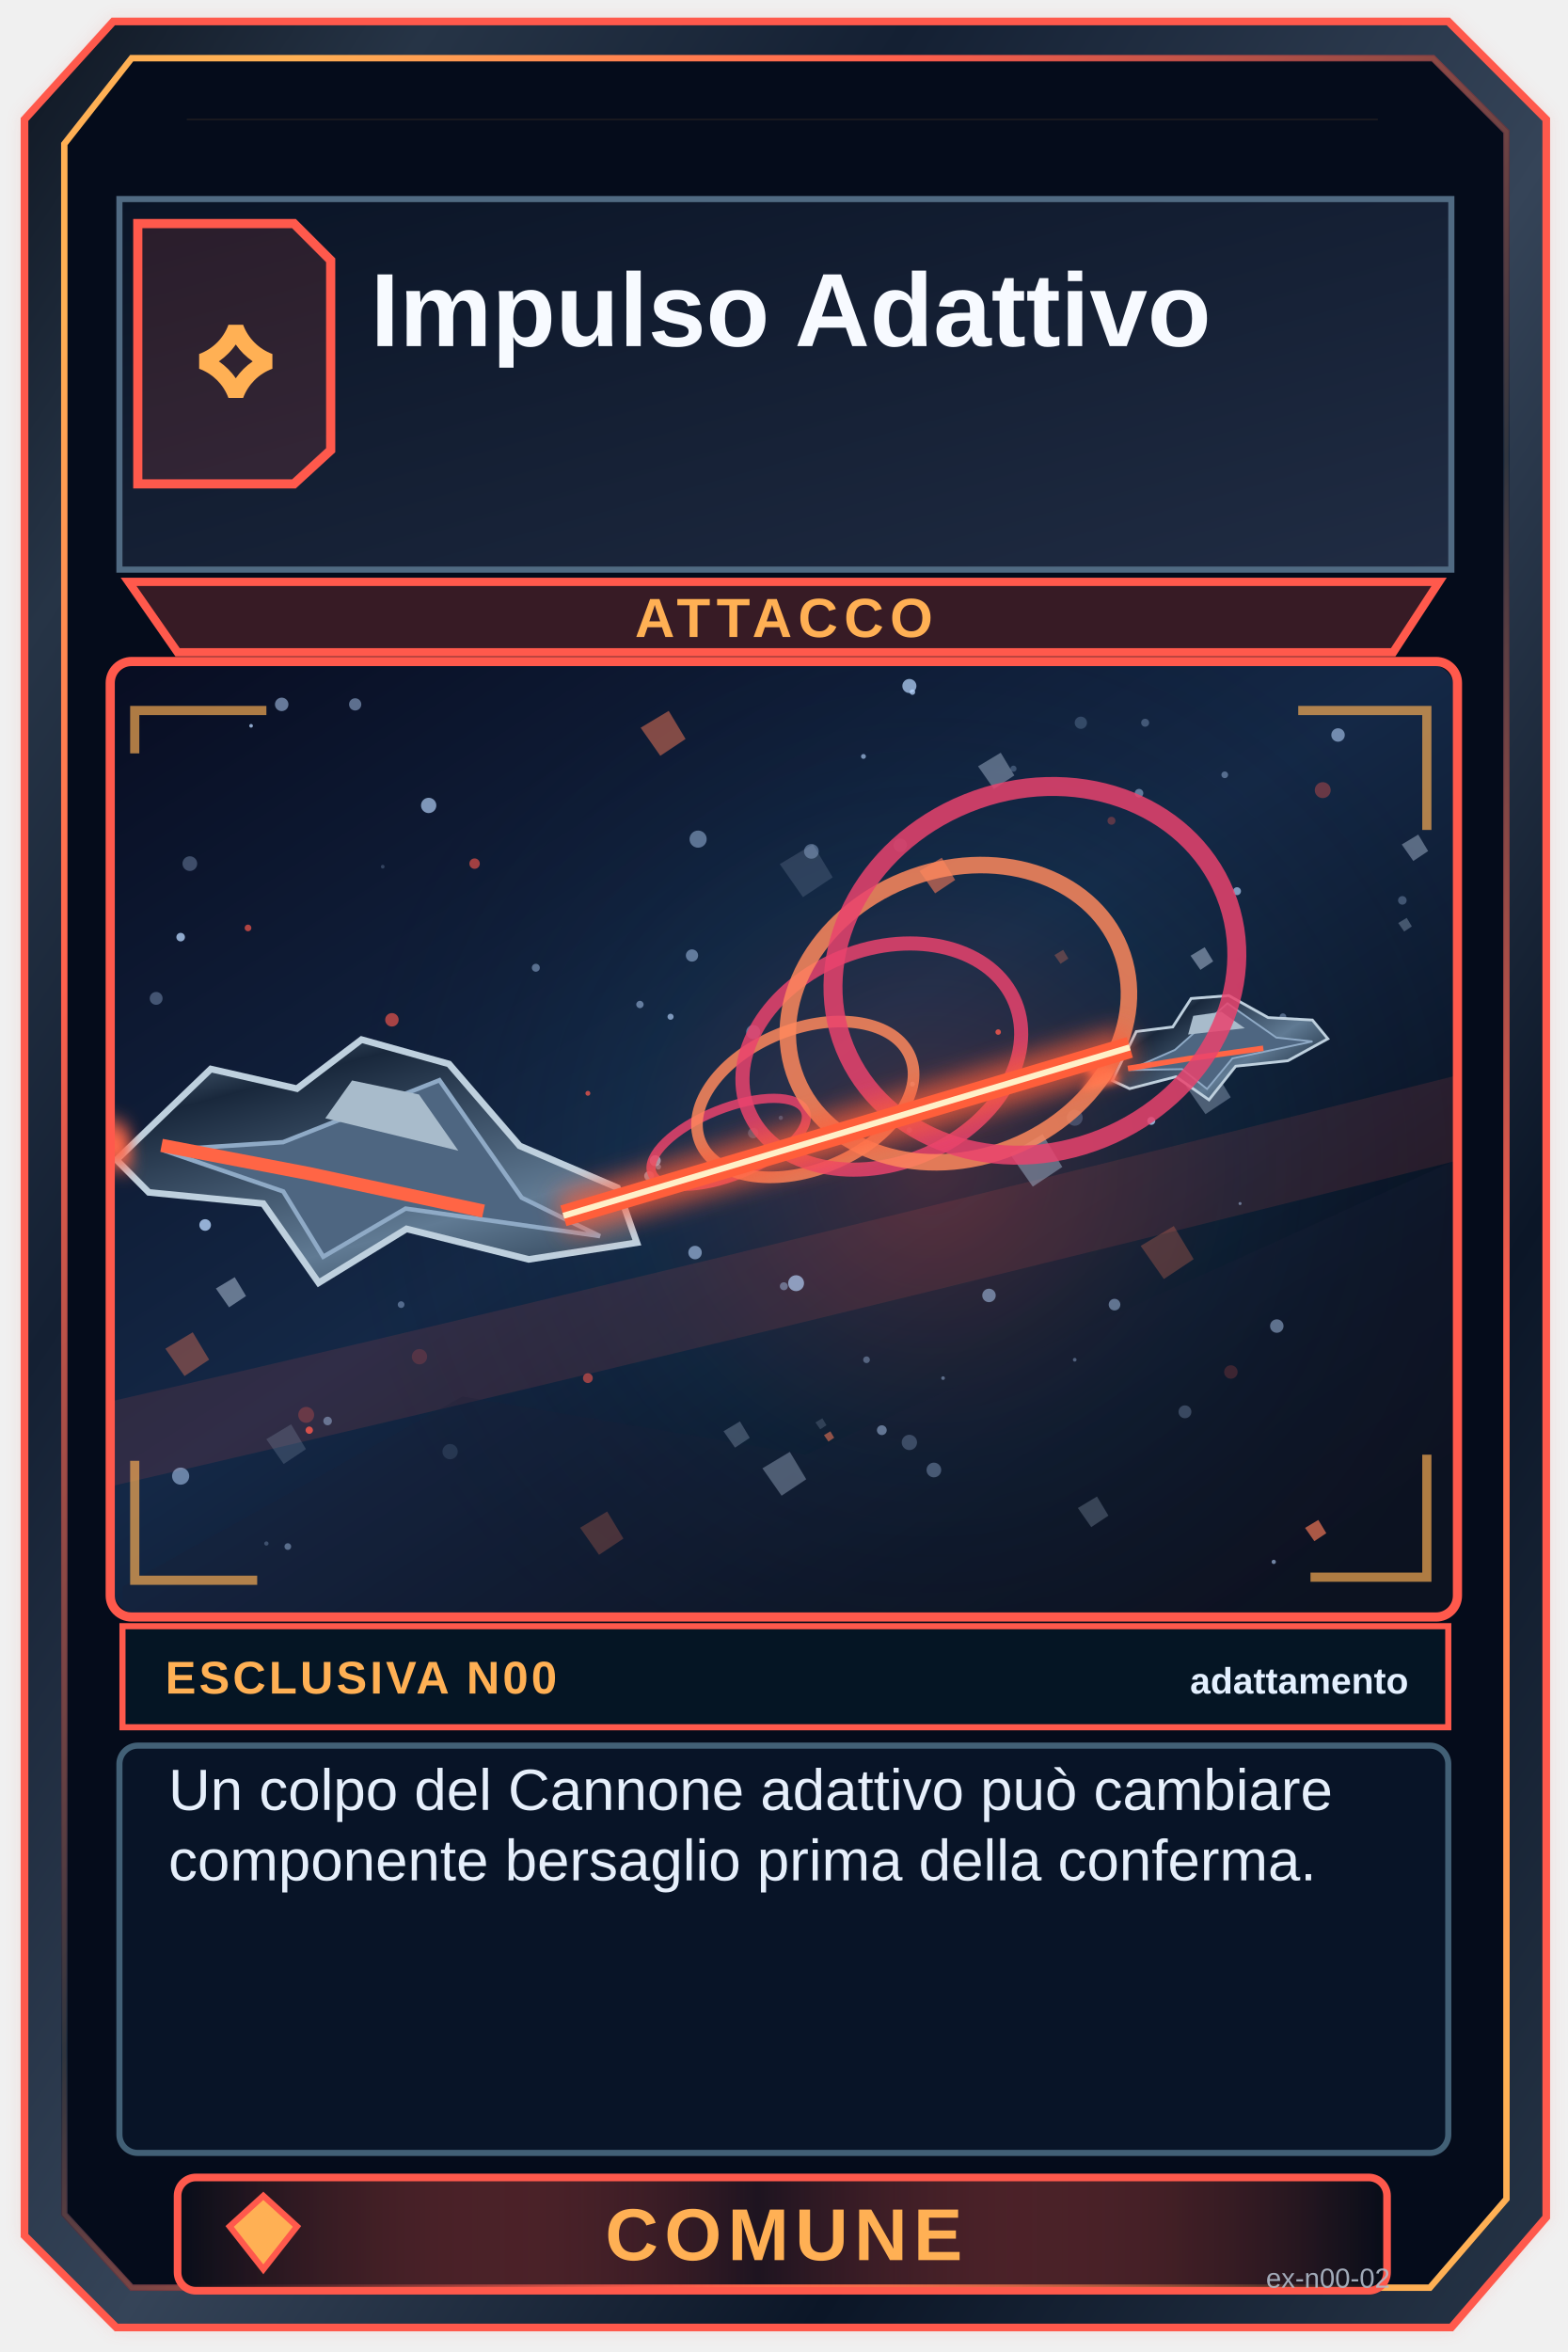
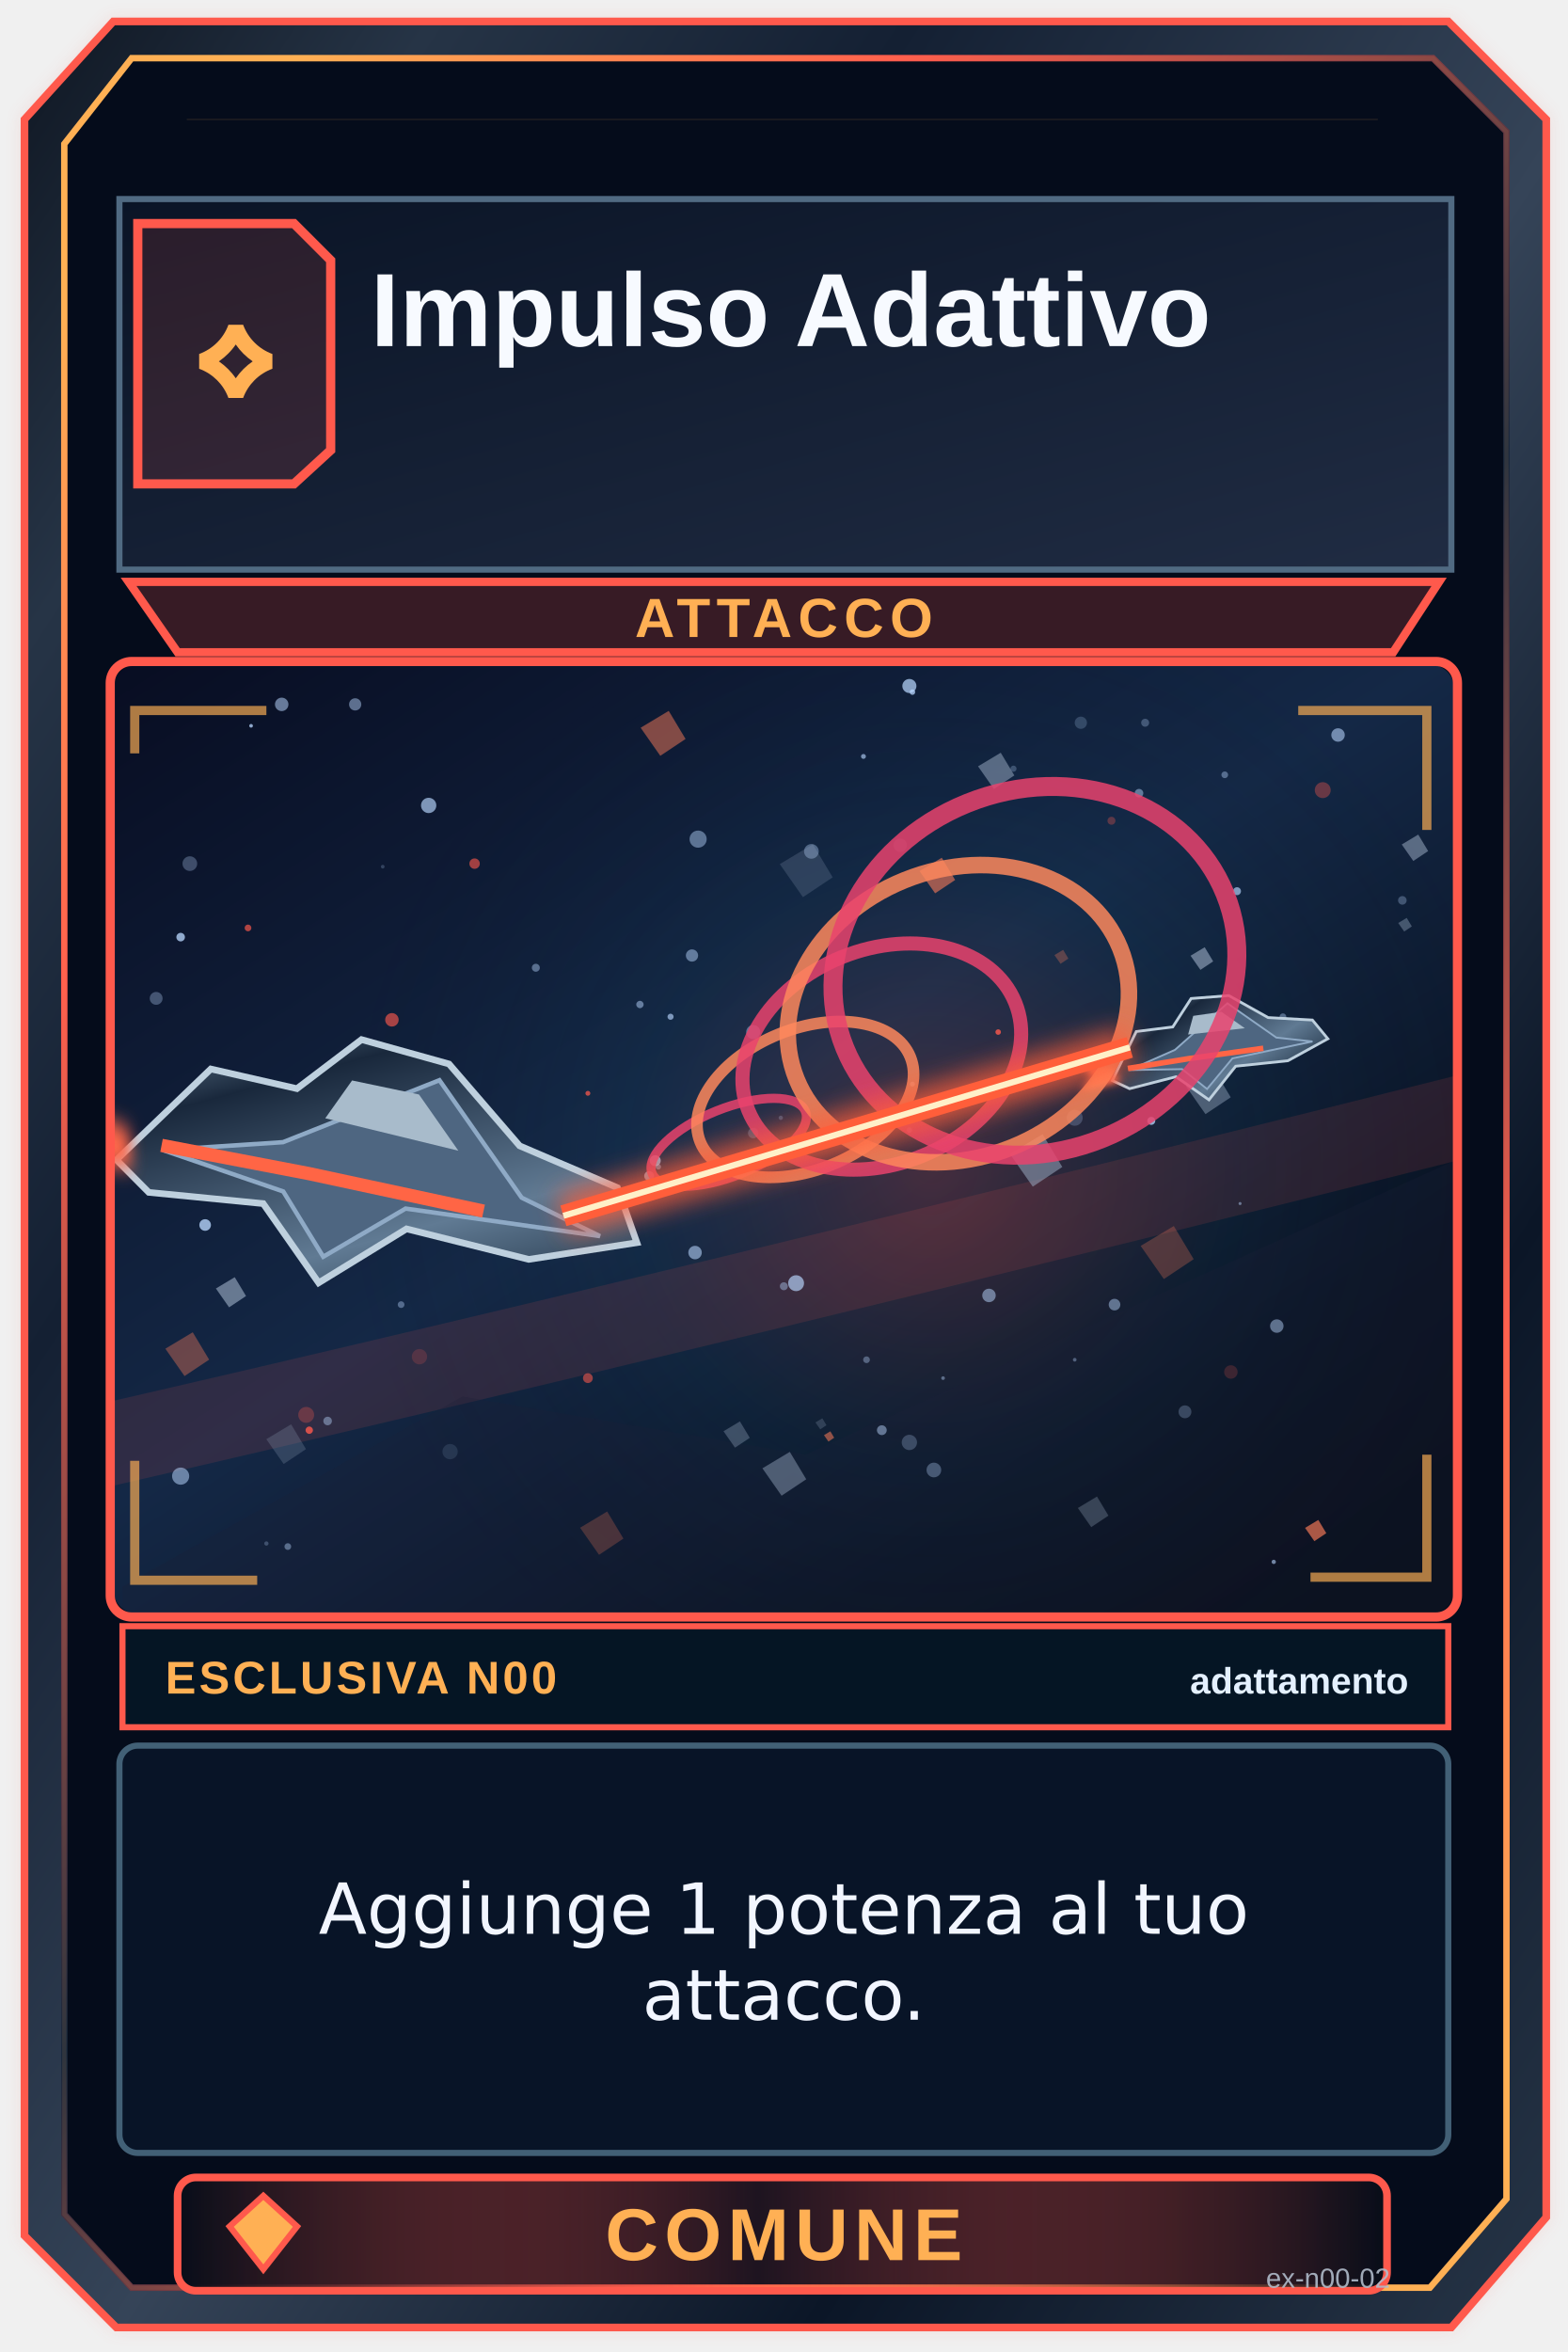
- <svg xmlns="http://www.w3.org/2000/svg" width="512" height="768" viewBox="0 0 512 768" role="img" aria-label="Impulso Adattivo · ATTACCO · COMUNE">
+ <svg xmlns="http://www.w3.org/2000/svg" width="512" height="768" viewBox="0 0 512 768" role="img" aria-label="Impulso Adattivo · ATTACCO · COMUNE · Aggiunge 1 potenza al tuo attacco.">
  <defs>
    <linearGradient id="metal" x1="0" y1="0" x2="1" y2="1">
      <stop stop-color="#101824" />
      <stop offset=".13" stop-color="#263446" />
      <stop offset=".29" stop-color="#142033" />
      <stop offset=".53" stop-color="#354458" />
      <stop offset=".76" stop-color="#0b1627" />
      <stop offset="1" stop-color="#263446" />
    </linearGradient>
    <linearGradient id="rim" x1=".15" y1="0" x2=".87" y2="1">
      <stop stop-color="#ffb054" />
      <stop offset=".2" stop-color="#ff594c" />
      <stop offset=".52" stop-color="#19283c" />
      <stop offset=".78" stop-color="#ff594c" />
      <stop offset="1" stop-color="#ffb054" />
    </linearGradient>
    <linearGradient id="spaceSky" x1="0" y1="0" x2=".9" y2="1">
      <stop stop-color="#080d22" />
      <stop offset=".49" stop-color="#142846" />
      <stop offset=".82" stop-color="#091222" />
      <stop offset="1" stop-color="#070d18" />
    </linearGradient>
    <radialGradient id="planet">
      <stop stop-color="#ff594c" stop-opacity=".65" />
      <stop offset=".52" stop-color="#194761" stop-opacity=".42" />
      <stop offset="1" stop-color="#0a1529" stop-opacity=".05" />
    </radialGradient>
    <linearGradient id="titlePanel" x1="0" x2="1" y1="0" y2="1">
      <stop stop-color="#0a1426" />
      <stop offset="1" stop-color="#202c43" />
    </linearGradient>
    <linearGradient id="rarityShine" x1="0" y1="0" x2="1" y2="0">
      <stop stop-color="#070d19" />
      <stop offset=".48" stop-color="#ff594c" stop-opacity="0.1" />
      <stop offset="1" stop-color="#070d19" />
    </linearGradient>
    <filter id="rimGlow" x="-30%" y="-30%" width="160%" height="160%">
      <feGaussianBlur stdDeviation="2.45" />
    </filter>
    <filter id="beamGlow" x="-70%" y="-70%" width="240%" height="240%">
      <feGaussianBlur stdDeviation="4" />
    </filter>
    <clipPath id="artClip">
      <rect x="37" y="217" width="438" height="310" rx="8" />
    </clipPath>
  </defs>
  <path d="M37 7H473L505 39V724L474 760H38L8 730V39Z" fill="#030712" stroke="#ff594c" stroke-width="2.8" opacity="0.12" filter="url(#rimGlow)" />
  <path d="M37 7H473L505 39V724L474 760H38L8 730V39Z" fill="url(#metal)" stroke="#ff594c" stroke-width="2.5" />
  <path d="M43 19H468L492 43V718L467 747H43L21 723V47Z" fill="#050c1b" stroke="url(#rim)" stroke-width="2.1" />
  <path d="M43 19H468L492 43V718L467 747H43L21 723V47Z" fill="none" stroke="#ffb054" stroke-width="1.35" opacity="0.1" />
  <path d="M61 39H450" stroke="#ffb054" stroke-width="0.5" opacity="0.1" />
  <path d="M32 85V51L52 29H135 M376 29H458L482 52V122 M32 648V715L50 735H128 M382 735H460L481 713V647" fill="none" stroke="#f7fcff" stroke-width="1" opacity="0" />
  <path d="M61 43H450" stroke="#fff" stroke-width="1" opacity="0" />
  <path d="M39 65H474V186H39Z" fill="url(#titlePanel)" stroke="#506a82" stroke-width="2" />
  <path d="M45 73H96L108 85V147L96 158H45Z" fill="#ff594c" fill-opacity=".13" stroke="#ff594c" stroke-width="3" />
  <text x="77" y="128" text-anchor="middle" fill="#ffb054" font-family="Arial, sans-serif" font-size="40" font-weight="bold">⟡</text>
  <text x="121" y="113" fill="#f7faff" font-family="Arial,sans-serif" font-size="34" font-weight="800">Impulso Adattivo</text>
  <path d="M42 190H470L455 213H58Z" fill="#ff594c" fill-opacity=".20" stroke="#ff594c" stroke-width="2.7" />
  <text x="256" y="208" text-anchor="middle" fill="#ffb054" font-family="Arial,sans-serif" font-size="18" font-weight="900" letter-spacing="2">ATTACCO</text>
  <g clip-path="url(#artClip)">
    <rect x="37" y="217" width="438" height="310" fill="url(#spaceSky)" />
    <circle cx="304" cy="381" r="189" fill="url(#planet)" opacity=".34" />
    <path d="M12 477Q218 430 508 357" fill="none" stroke="#ff594c" stroke-width="27" opacity=".12" />
    <circle cx="137" cy="443" r="2.5" fill="#ff594c" opacity="0.18" />
    <circle cx="59" cy="482" r="2.8" fill="#b9d7ff" opacity="0.52" />
    <circle cx="437" cy="240" r="2.2" fill="#b9d7ff" opacity="0.57" />
    <circle cx="351" cy="444" r="0.6" fill="#b9d7ff" opacity="0.49" />
    <circle cx="246" cy="337" r="2.3" fill="#b9d7ff" opacity="0.42" />
    <circle cx="51" cy="326" r="2.1" fill="#b9d7ff" opacity="0.32" />
    <circle cx="155" cy="282" r="1.7" fill="#ff594c" opacity="0.61" />
    <circle cx="116" cy="230" r="2.0" fill="#b9d7ff" opacity="0.47" />
    <circle cx="308" cy="450" r="0.6" fill="#b9d7ff" opacity="0.42" />
    <circle cx="297" cy="369" r="0.9" fill="#b9d7ff" opacity="0.42" />
    <circle cx="209" cy="328" r="1.2" fill="#b9d7ff" opacity="0.49" />
    <circle cx="404" cy="291" r="1.3" fill="#b9d7ff" opacity="0.66" />
    <circle cx="363" cy="268" r="1.3" fill="#ff594c" opacity="0.31" />
    <circle cx="417" cy="433" r="2.2" fill="#b9d7ff" opacity="0.61" />
    <circle cx="214" cy="379" r="1.8" fill="#b9d7ff" opacity="0.71" />
    <circle cx="298" cy="226" r="0.9" fill="#b9d7ff" opacity="0.74" />
    <circle cx="59" cy="306" r="1.4" fill="#b9d7ff" opacity="0.76" />
    <circle cx="372" cy="259" r="1.4" fill="#b9d7ff" opacity="0.47" />
    <circle cx="100" cy="462" r="2.6" fill="#ff594c" opacity="0.28" />
    <circle cx="131" cy="426" r="1.1" fill="#b9d7ff" opacity="0.39" />
    <circle cx="67" cy="400" r="1.9" fill="#b9d7ff" opacity="0.78" />
    <circle cx="160" cy="390" r="2.7" fill="#b9d7ff" opacity="0.32" />
    <circle cx="246" cy="370" r="1.7" fill="#b9d7ff" opacity="0.25" />
    <circle cx="351" cy="365" r="2.6" fill="#b9d7ff" opacity="0.22" />
    <circle cx="81" cy="303" r="1.1" fill="#ff594c" opacity="0.67" />
    <circle cx="387" cy="461" r="2.1" fill="#b9d7ff" opacity="0.33" />
    <circle cx="331" cy="251" r="1.0" fill="#b9d7ff" opacity="0.26" />
    <circle cx="363" cy="346" r="1.3" fill="#b9d7ff" opacity="0.22" />
    <circle cx="228" cy="274" r="2.8" fill="#b9d7ff" opacity="0.45" />
    <circle cx="255" cy="365" r="0.7" fill="#b9d7ff" opacity="0.24" />
    <circle cx="326" cy="337" r="0.9" fill="#ff594c" opacity="0.80" />
    <circle cx="376" cy="366" r="1.3" fill="#b9d7ff" opacity="0.76" />
    <circle cx="353" cy="236" r="2.0" fill="#b9d7ff" opacity="0.21" />
    <circle cx="265" cy="278" r="2.4" fill="#b9d7ff" opacity="0.37" />
    <circle cx="195" cy="391" r="2.3" fill="#b9d7ff" opacity="0.35" />
    <circle cx="256" cy="420" r="1.3" fill="#b9d7ff" opacity="0.41" />
    <circle cx="148" cy="369" r="1.2" fill="#ff594c" opacity="0.48" />
    <circle cx="212" cy="384" r="1.6" fill="#b9d7ff" opacity="0.67" />
    <circle cx="458" cy="294" r="1.4" fill="#b9d7ff" opacity="0.29" />
    <circle cx="82" cy="237" r="0.6" fill="#b9d7ff" opacity="0.76" />
    <circle cx="140" cy="263" r="2.5" fill="#b9d7ff" opacity="0.66" />
    <circle cx="175" cy="316" r="1.3" fill="#b9d7ff" opacity="0.43" />
    <circle cx="192" cy="357" r="0.8" fill="#ff594c" opacity="0.72" />
    <circle cx="283" cy="444" r="1.1" fill="#b9d7ff" opacity="0.36" />
    <circle cx="120" cy="379" r="2.7" fill="#b9d7ff" opacity="0.66" />
    <circle cx="219" cy="332" r="1.0" fill="#b9d7ff" opacity="0.64" />
    <circle cx="147" cy="474" r="2.5" fill="#b9d7ff" opacity="0.16" />
    <circle cx="62" cy="282" r="2.4" fill="#b9d7ff" opacity="0.29" />
    <circle cx="128" cy="333" r="2.2" fill="#ff594c" opacity="0.63" />
    <circle cx="107" cy="464" r="1.4" fill="#b9d7ff" opacity="0.42" />
    <circle cx="323" cy="423" r="2.2" fill="#b9d7ff" opacity="0.50" />
    <circle cx="94" cy="505" r="1.1" fill="#b9d7ff" opacity="0.56" />
    <circle cx="156" cy="360" r="2.1" fill="#b9d7ff" opacity="0.70" />
    <circle cx="282" cy="247" r="0.8" fill="#b9d7ff" opacity="0.62" />
    <circle cx="101" cy="467" r="1.2" fill="#ff594c" opacity="0.80" />
    <circle cx="92" cy="230" r="2.2" fill="#b9d7ff" opacity="0.53" />
    <circle cx="288" cy="467" r="1.6" fill="#b9d7ff" opacity="0.63" />
    <circle cx="297" cy="471" r="2.5" fill="#b9d7ff" opacity="0.33" />
    <circle cx="87" cy="504" r="0.7" fill="#b9d7ff" opacity="0.35" />
    <circle cx="227" cy="409" r="2.2" fill="#b9d7ff" opacity="0.57" />
    <circle cx="402" cy="448" r="2.2" fill="#ff594c" opacity="0.25" />
    <circle cx="226" cy="312" r="2.0" fill="#b9d7ff" opacity="0.48" />
    <circle cx="106" cy="373" r="1.5" fill="#b9d7ff" opacity="0.25" />
    <circle cx="405" cy="393" r="0.5" fill="#b9d7ff" opacity="0.46" />
    <circle cx="305" cy="480" r="2.4" fill="#b9d7ff" opacity="0.43" />
    <circle cx="374" cy="236" r="1.3" fill="#b9d7ff" opacity="0.29" />
    <circle cx="192" cy="450" r="1.6" fill="#ff594c" opacity="0.57" />
    <circle cx="400" cy="253" r="1.1" fill="#b9d7ff" opacity="0.40" />
    <circle cx="294" cy="276" r="2.2" fill="#b9d7ff" opacity="0.19" />
    <circle cx="125" cy="283" r="0.6" fill="#b9d7ff" opacity="0.22" />
    <circle cx="297" cy="224" r="2.3" fill="#b9d7ff" opacity="0.71" />
    <circle cx="416" cy="510" r="0.7" fill="#b9d7ff" opacity="0.76" />
    <circle cx="432" cy="258" r="2.6" fill="#ff594c" opacity="0.36" />
    <circle cx="215" cy="381" r="0.9" fill="#b9d7ff" opacity="0.46" />
    <circle cx="419" cy="332" r="1.1" fill="#b9d7ff" opacity="0.40" />
    <circle cx="364" cy="426" r="1.9" fill="#b9d7ff" opacity="0.46" />
    <circle cx="260" cy="419" r="2.6" fill="#b9d7ff" opacity="0.66" />
    <circle cx="298" cy="354" r="0.8" fill="#b9d7ff" opacity="0.56" />
    <g data-attack-scene="vortex" data-attack-id="ex-n00-02" data-attack-signature="14e3a66c">
      <defs>
        <linearGradient id="atkSteel" x1="0" y1="0" x2="1" y2="1">
          <stop stop-color="#829db3" />
          <stop offset=".25" stop-color="#19283c" />
          <stop offset=".65" stop-color="#607a93" />
          <stop offset="1" stop-color="#0c1b2c" />
        </linearGradient>
      </defs>
      <path d="M40 518L151 456L263 475L475 379V529H40Z" fill="#1a1d37" opacity=".26" />
      <path d="M344.368 311.86l2.849 -1.709l1.709 2.849l-2.564 1.709Z" fill="#f47857" opacity="0.305" />
      <path d="M248.997 479.447l8.951 -5.37l5.37 8.951l-8.056 5.37Z" fill="#9bacc3" opacity="0.438" />
      <path d="M329.803 376.769l10.71 -6.426l6.426 10.71l-9.639 6.426Z" fill="#9bacc3" opacity="0.53" />
      <path d="M209.232 237.63l9.169 -5.501l5.501 9.169l-8.252 5.501Z" fill="#f47857" opacity="0.507" />
      <path d="M70.509 420.733l6.154 -3.693l3.693 6.154l-5.539 3.693Z" fill="#9bacc3" opacity="0.621" />
      <path d="M387.294 354.635l9.16 -5.496l5.496 9.16l-8.244 5.496Z" fill="#9bacc3" opacity="0.435" />
      <path d="M54.008 440.395l8.94 -5.364l5.364 8.94l-8.046 5.364Z" fill="#f47857" opacity="0.389" />
      <path d="M236.293 467.344l5.36 -3.216l3.216 5.36l-4.824 3.216Z" fill="#9bacc3" opacity="0.337" />
      <path d="M352.024 492.41l6.245 -3.747l3.747 6.245l-5.621 3.747Z" fill="#9bacc3" opacity="0.295" />
      <path d="M300.318 284.436l7.265 -4.359l4.359 7.265l-6.538 4.359Z" fill="#f47857" opacity="0.617" />
      <path d="M86.978 469.942l8.093 -4.856l4.856 8.093l-7.284 4.856Z" fill="#9bacc3" opacity="0.229" />
      <path d="M457.806 275.747l5.388 -3.233l3.233 5.388l-4.849 3.233Z" fill="#9bacc3" opacity="0.53" />
      <path d="M426.226 498.905l4.334 -2.601l2.601 4.334l-3.901 2.601Z" fill="#f47857" opacity="0.683" />
      <path d="M456.656 301.39l2.776 -1.666l1.666 2.776l-2.498 1.666Z" fill="#9bacc3" opacity="0.398" />
      <path d="M392.056 345.955l3.2 -1.92l1.92 3.2l-2.88 1.92Z" fill="#9bacc3" opacity="0.662" />
      <path d="M269.103 468.624l2.089 -1.253l1.253 2.089l-1.88 1.253Z" fill="#f47857" opacity="0.566" />
      <path d="M319.425 250.232l7.409 -4.445l4.445 7.409l-6.668 4.445Z" fill="#9bacc3" opacity="0.518" />
      <path d="M266.327 464.469l2.244 -1.346l1.346 2.244l-2.019 1.346Z" fill="#9bacc3" opacity="0.238" />
      <path d="M189.455 498.852l8.846 -5.307l5.307 8.846l-7.961 5.307Z" fill="#f47857" opacity="0.249" />
      <path d="M388.827 312.073l4.619 -2.771l2.771 4.619l-4.157 2.771Z" fill="#9bacc3" opacity="0.602" />
      <path d="M254.675 282.15l10.794 -6.476l6.476 10.794l-9.714 6.476Z" fill="#9bacc3" opacity="0.207" />
      <path d="M372.534 406.83l10.821 -6.492l6.492 10.821l-9.739 6.492Z" fill="#f47857" opacity="0.276" />
      <g transform="translate(123 382) rotate(10) scale(0.72)">
        <path d="M-117 16L-82 -32L-42 -30L-17 -57L24 -53L62 -22L109 -11L122 12L75 28L18 24L-17 55L-48 24L-100 28Z" fill="url(#atkSteel)" stroke="#bed0de" stroke-width="3" />
        <path d="M-97 8L-44 -5L21 -45L67 1L105 12L16 15L-17 43L-40 17Z" fill="#4e6681" stroke="#8faac6" stroke-width="2" />
        <path d="M-98 6L-30 7L51 10" stroke="#ff6545" stroke-width="6" fill="none" />
        <path d="M-114 1L-151 -8L-139 6L-151 22L-109 19Z" fill="#ff6748" filter="url(#beamGlow)" />
        <path d="M-27 -19L-18 -38L13 -37L35 -15Z" fill="#a8bbcb" />
      </g>
      <g transform="translate(397 342) rotate(-10) scale(0.3)">
        <path d="M-117 16L-82 -32L-42 -30L-17 -57L24 -53L62 -22L109 -11L122 12L75 28L18 24L-17 55L-48 24L-100 28Z" fill="url(#atkSteel)" stroke="#bed0de" stroke-width="3" />
        <path d="M-97 8L-44 -5L21 -45L67 1L105 12L16 15L-17 43L-40 17Z" fill="#4e6681" stroke="#8faac6" stroke-width="2" />
        <path d="M-98 6L-30 7L51 10" stroke="#ff6545" stroke-width="6" fill="none" />
        <path d="M-114 1L-151 -8L-139 6L-151 22L-109 19Z" fill="#ff6748" filter="url(#beamGlow)" />
        <path d="M-27 -19L-18 -38L13 -37L35 -15Z" fill="#a8bbcb" />
      </g>
      <ellipse cx="238" cy="373" rx="27" ry="11" transform="rotate(-22 238 373)" fill="none" stroke="#ea426d" stroke-width="3" opacity=".84" />
      <ellipse cx="263" cy="359" rx="37" ry="23" transform="rotate(-22 263 359)" fill="none" stroke="#ff885c" stroke-width="3.8" opacity=".84" />
      <ellipse cx="288" cy="345" rx="47" ry="35" transform="rotate(-22 288 345)" fill="none" stroke="#ea426d" stroke-width="4.6" opacity=".84" />
      <ellipse cx="313" cy="331" rx="57" ry="47" transform="rotate(-22 313 331)" fill="none" stroke="#ff885c" stroke-width="5.4" opacity=".84" />
      <ellipse cx="338" cy="317" rx="67" ry="59" transform="rotate(-22 338 317)" fill="none" stroke="#ea426d" stroke-width="6.2" opacity=".84" />
      <path d="M184 397L369 342" stroke="#ff5e3a" stroke-width="14" opacity=".75" filter="url(#beamGlow)" />
      <path d="M184 397L369 342" stroke="#ff5e3a" stroke-width="7" />
      <path d="M184 397L369 342" stroke="#fff0c8" stroke-width="2" />
    </g>
    <path d="M44 246V232H87 M424 232h42v39 M44 477v39h40 M428 515h38v-40" stroke="#ffb054" stroke-width="3" fill="none" opacity=".67" />
  </g>
  <rect x="36" y="216" width="440" height="312" rx="7" fill="none" stroke="#ff594c" stroke-width="3" />
  <path d="M40 531H473V564H40Z" fill="#051524" stroke="#ff594c" stroke-width="2" />
  <text x="54" y="553" fill="#ffb054" font-family="Arial,sans-serif" font-size="15" font-weight="bold" letter-spacing="1">ESCLUSIVA N00</text>
  <text x="460" y="553" text-anchor="end" fill="#e4f0ff" font-family="Arial,sans-serif" font-size="12" font-weight="bold">adattamento</text>
  <rect x="39" y="570" width="434" height="133" rx="6" fill="#081427" stroke="#426076" stroke-width="2" />
-   <text x="55" y="591" fill="#e6effb" font-size="19" font-family="Arial,sans-serif">Un colpo del Cannone adattivo può cambiare</text>
-   <text x="55" y="614" fill="#e6effb" font-size="19" font-family="Arial,sans-serif">componente bersaglio prima della conferma.</text>
+   <defs>
+     <clipPath id="rules-ex-n00-02-g1">
+       <rect x="47" y="577" width="418" height="119" rx="8" />
+     </clipPath>
+   </defs>
+   <g data-current-effect="ex-n00-02" data-effect-grade="1" data-effect-text="Aggiunge 1 potenza al tuo attacco." data-effect-panel="47,577,418,119" data-font-size="23" clip-path="url(#rules-ex-n00-02-g1)">
+     <text x="256" y="631.44" text-anchor="middle" fill="#f2f6ff" font-family="DejaVu Sans,Arial,sans-serif" font-size="23">Aggiunge 1 potenza al tuo</text>
+     <text x="256" y="659.5" text-anchor="middle" fill="#f2f6ff" font-family="DejaVu Sans,Arial,sans-serif" font-size="23">attacco.</text>
+   </g>
  <rect x="58" y="711" width="395" height="37" rx="6" fill="url(#rarityShine)" stroke="#ff594c" stroke-width="2.5" />
  <path d="M75 727l11 -10l11 10l-11 14Z" fill="#ffb054" stroke="#ff594c" stroke-width="2" />
  <text x="256" y="738" fill="#ffb054" text-anchor="middle" font-family="Arial,sans-serif" font-size="24" font-weight="900" letter-spacing="2">COMUNE</text>
  <text x="454" y="747" fill="#afbac9" font-family="Arial,sans-serif" font-size="9" text-anchor="end" opacity=".9">ex-n00-02</text>
</svg>
